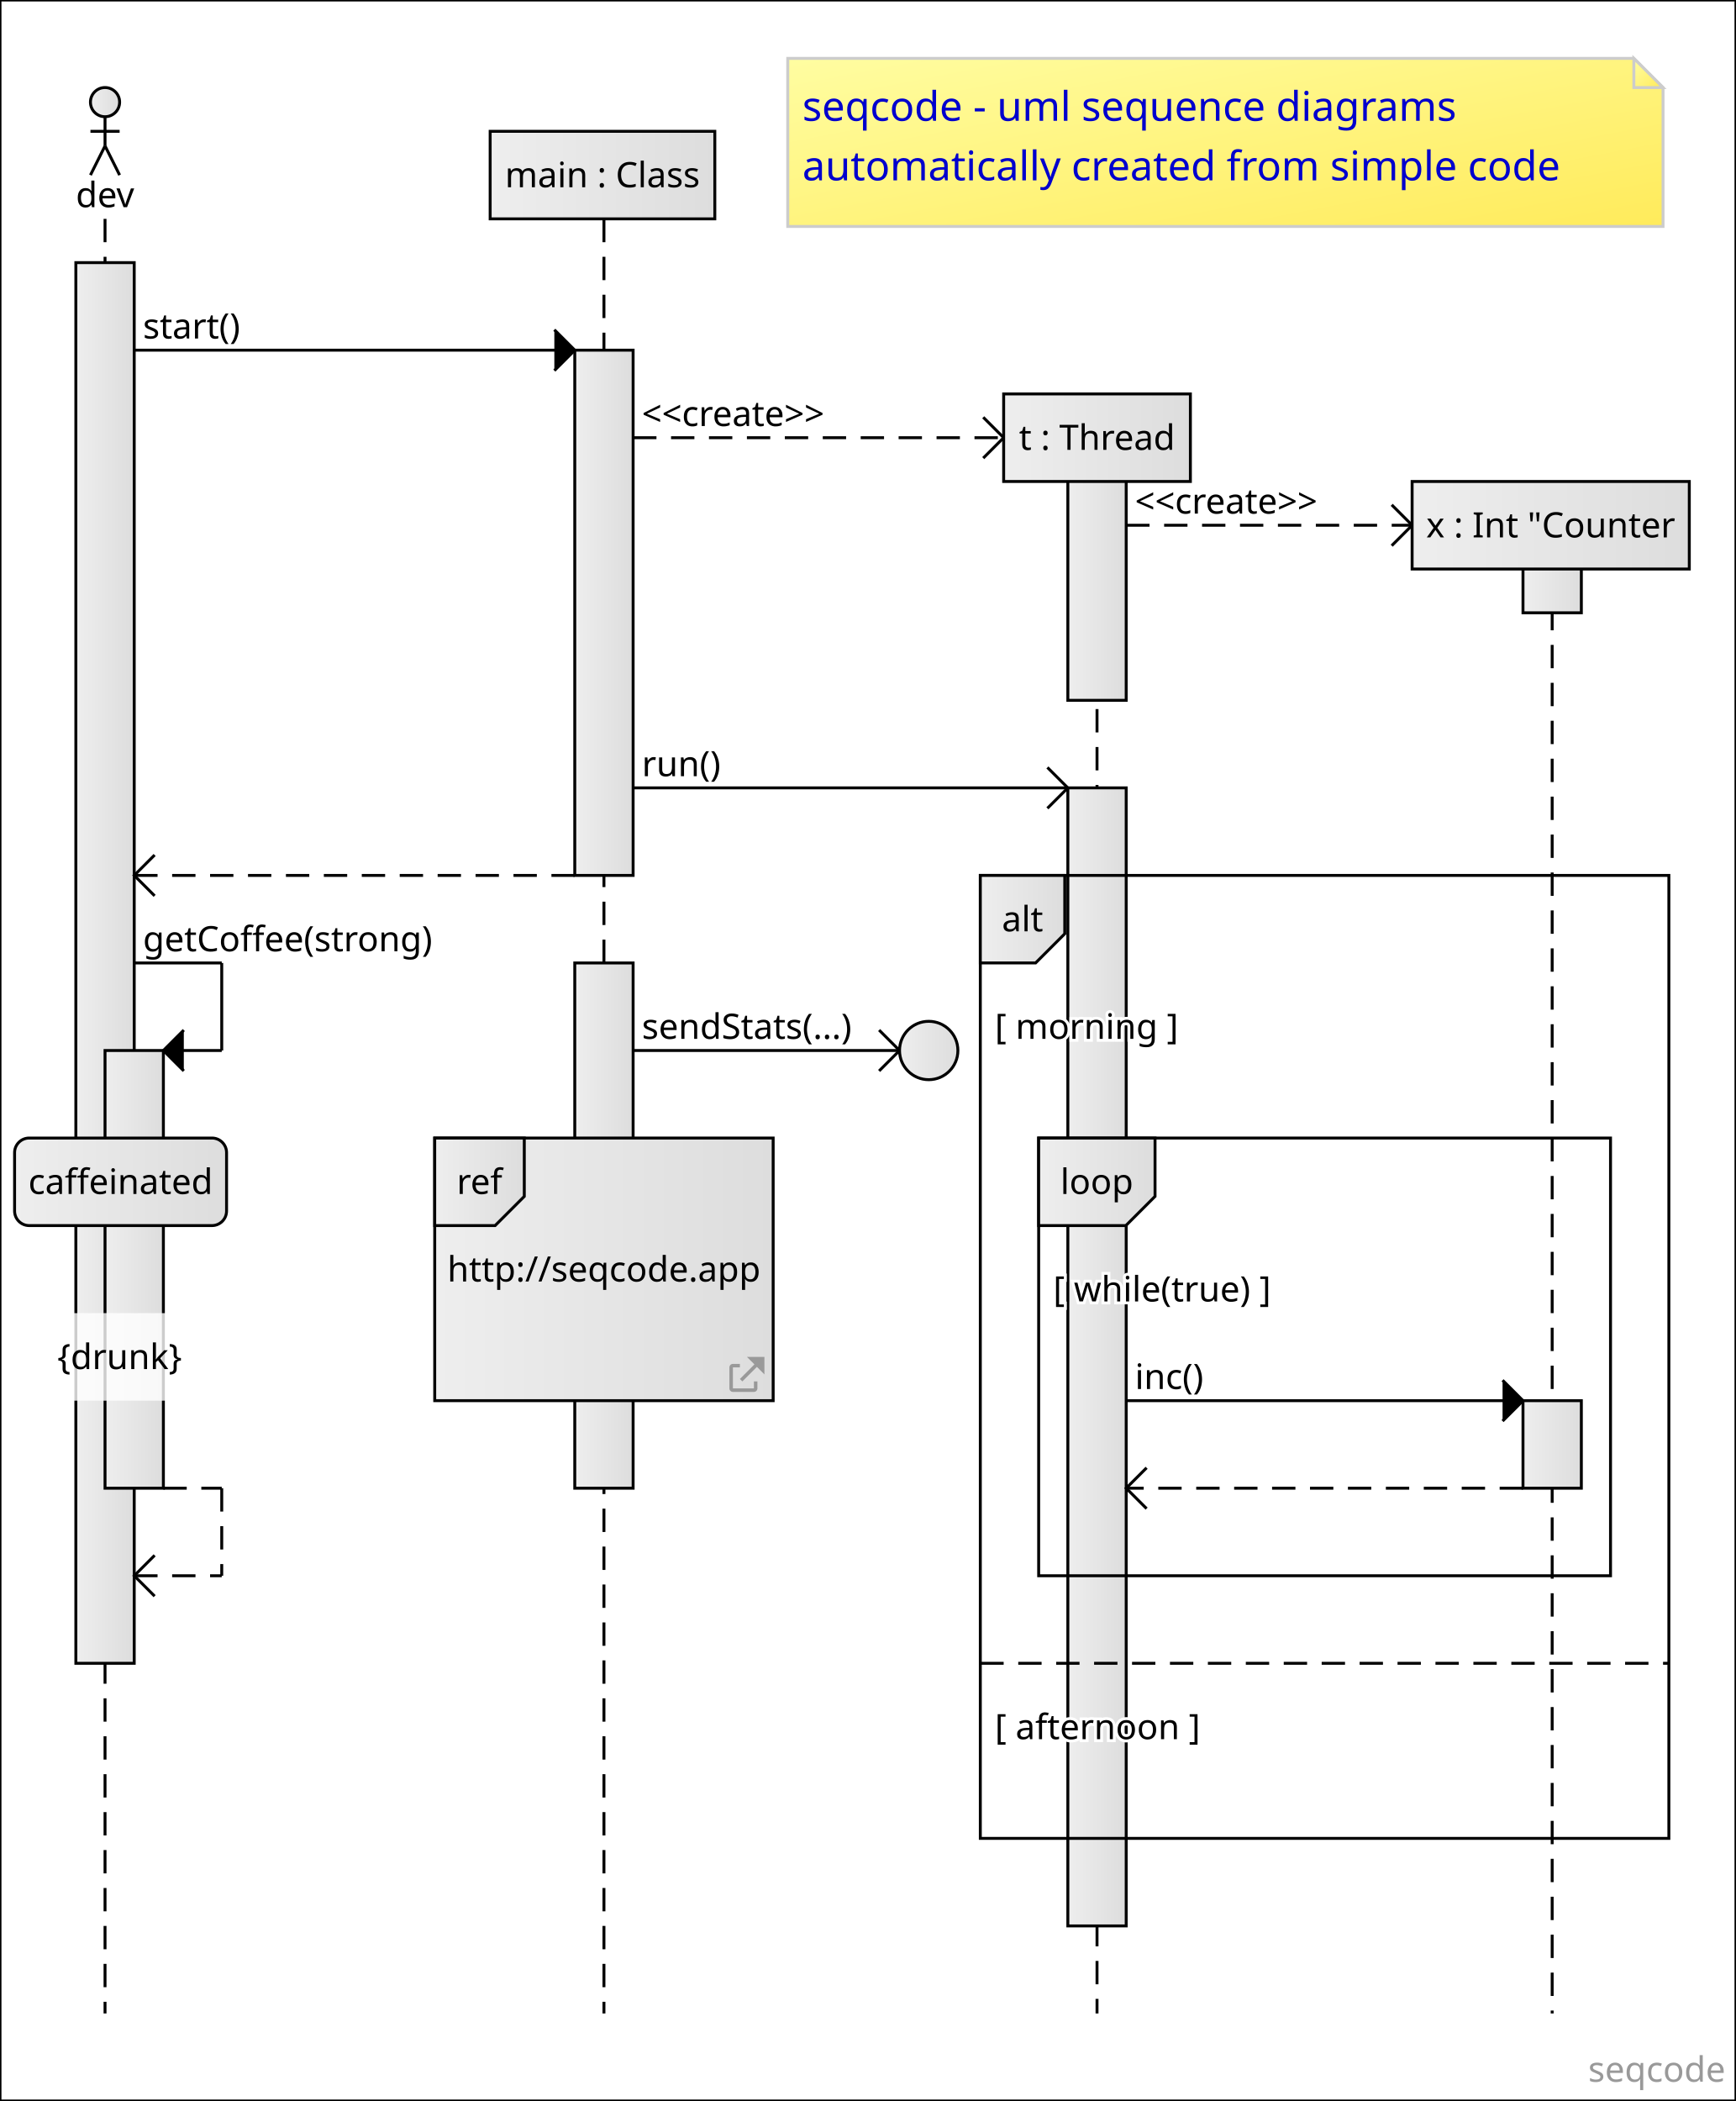
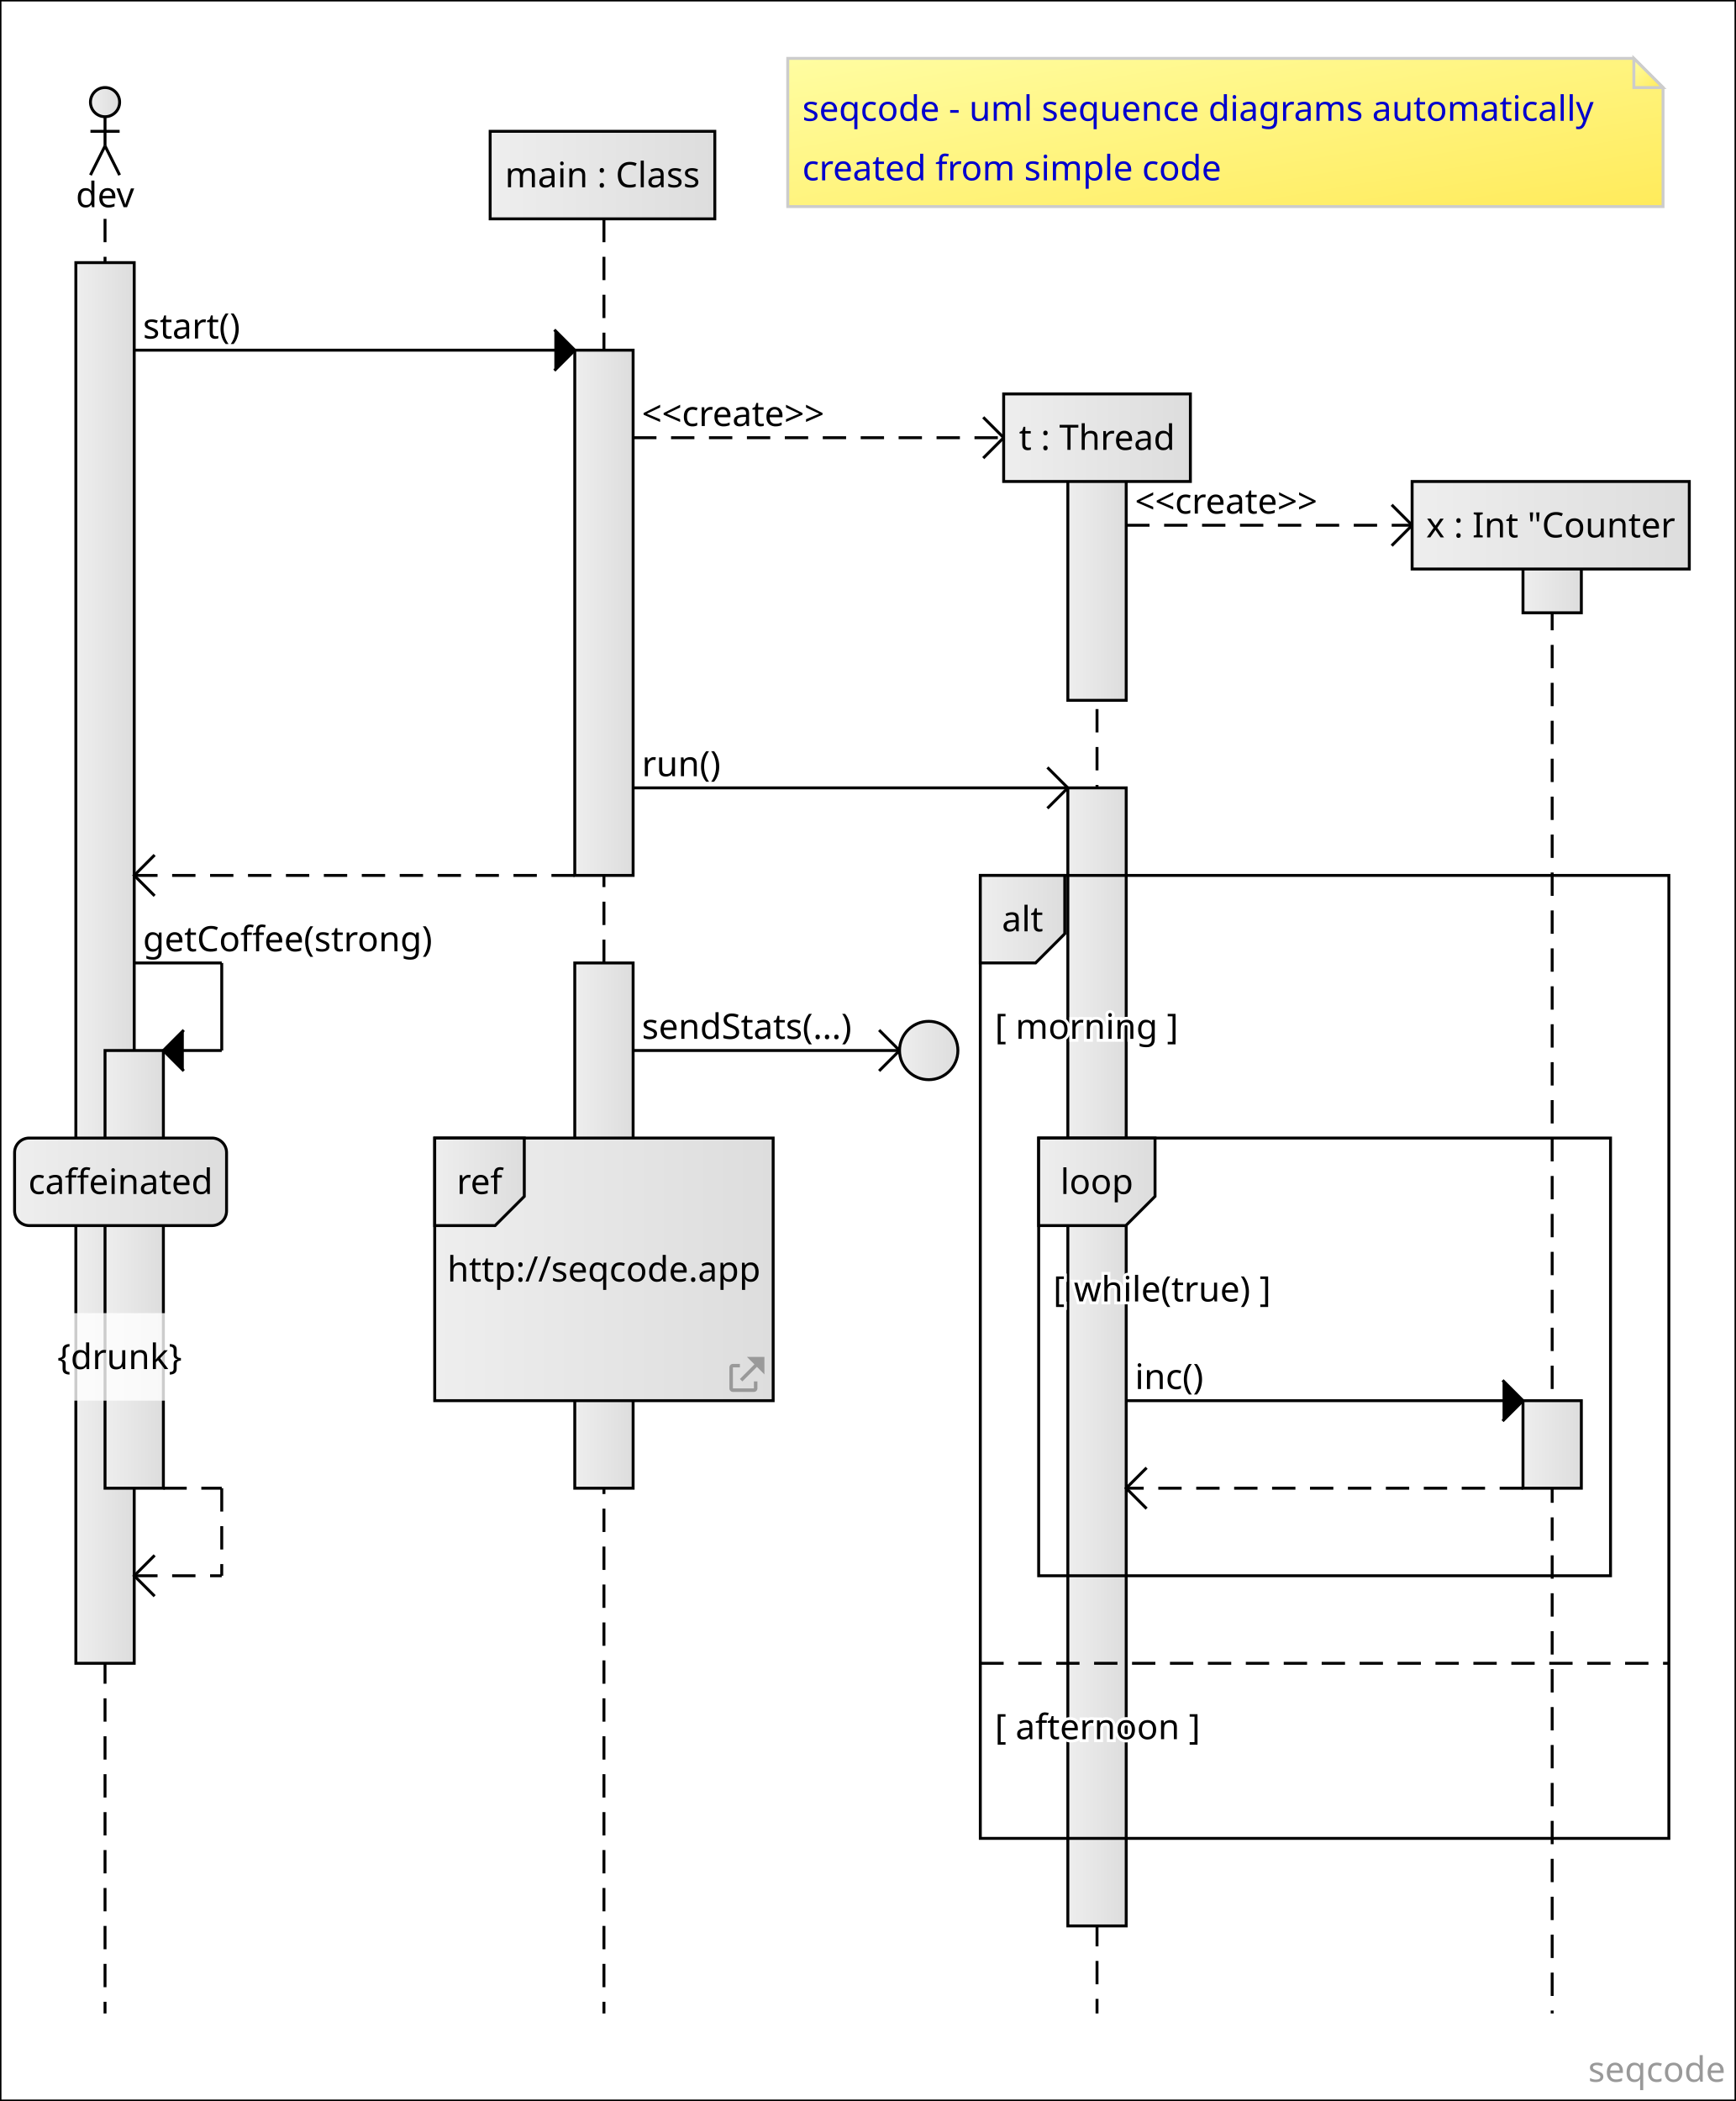
<svg xmlns="http://www.w3.org/2000/svg" version="1.1" width="595" height="720" viewBox="0 0 595 720">
  <defs>
    <linearGradient id="SvgjsLinearGradient1006">
      <stop stop-color="#eeeeee" offset="0" />
      <stop stop-color="#dddddd" offset="1" />
    </linearGradient>
    <linearGradient x1="0" y1="0" x2="1" y2="1" id="SvgjsLinearGradient1007">
      <stop stop-color="#fffda1" offset="0" />
      <stop stop-color="#ffeb5b" offset="1" />
    </linearGradient>
    <text id="seqcode">
# actor, boundary, control, entity have special icons
dev:actor
main:Class

main.start() {

  t:Thread
  t.create() {

    x: "Int \"Counter" # long name in quotes, escaped quote
    x.create()
  }
  # . is a call (synchronous)
  # &gt; is a message (asynchronous)
  t &gt; run() {
  
    # alt, par, strict and seq create frames with multiple sections
    alt(morning) {
  
      # loop, opt, critical, ignore, consider, assert, neg and break create frames
      loop(while(true\)) { # parameters end on closing bracket, escaped bracket
        x.inc()
      }
    }
    alt(afternoon) {}
  }

  # later is used to perform actions after, outside of the normal flow
  later() {

    # self messages with no body can be +found or -lost
    -sendStats(...)
    ref( http://seqcode.app | http://seqcode.app )
  }
}

getCoffee( strong ) {

  # invariant labels also supported
  state(caffeinated)

  invariant(drunk)
}

# notes are of the form note(x,y,width,message)
note(270,20,300,seqcode - uml sequence diagrams automatically created from simple code)
</text>
  </defs>
  <rect width="595" height="720" fill="white" stroke-width="1" stroke="black" />
  <a href="https://seqcode.app" target="_blank">
    <text text-anchor="end" font-size="12" font-weight="100" font-family="sans-serif" fill="#999999" x="591.4" y="713.4">seqcode </text>
  </a>
  <line x1="36" y1="75" x2="36" y2="690" stroke-dasharray="8 5" stroke-width="1" stroke="black" />
  <line x1="207" y1="75" x2="207" y2="690" stroke-dasharray="8 5" stroke-width="1" stroke="black" />
  <line x1="376" y1="165" x2="376" y2="690" stroke-dasharray="8 5" stroke-width="1" stroke="black" />
  <line x1="532" y1="195" x2="532" y2="690" stroke-dasharray="8 5" stroke-width="1" stroke="black" />
  <g transform="matrix(1,0,0,1,0,0)">
    <rect width="20" height="480" x="26" y="90" fill="url(#SvgjsLinearGradient1006)" stroke-width="1" stroke="black" />
  </g>
  <g transform="matrix(1,0,0,1,0,0)">
    <rect width="20" height="150" x="36" y="360" fill="url(#SvgjsLinearGradient1006)" stroke-width="1" stroke="black" />
  </g>
  <g transform="matrix(1,0,0,1,0,0)">
    <rect width="20" height="180" x="197" y="120" fill="url(#SvgjsLinearGradient1006)" stroke-width="1" stroke="black" />
  </g>
  <g transform="matrix(1,0,0,1,0,0)">
    <rect width="20" height="180" x="197" y="330" fill="url(#SvgjsLinearGradient1006)" stroke-width="1" stroke="black" />
  </g>
  <g transform="matrix(1,0,0,1,0,0)">
    <rect width="20" height="90" x="366" y="150" fill="url(#SvgjsLinearGradient1006)" stroke-width="1" stroke="black" />
  </g>
  <g transform="matrix(1,0,0,1,0,0)">
    <rect width="20" height="390" x="366" y="270" fill="url(#SvgjsLinearGradient1006)" stroke-width="1" stroke="black" />
  </g>
  <g transform="matrix(1,0,0,1,0,0)">
    <rect width="20" height="30" x="522" y="180" fill="url(#SvgjsLinearGradient1006)" stroke-width="1" stroke="black" />
  </g>
  <g transform="matrix(1,0,0,1,0,0)">
    <rect width="20" height="30" x="522" y="480" fill="url(#SvgjsLinearGradient1006)" stroke-width="1" stroke="black" />
  </g>
  <line x1="46" y1="120" x2="197" y2="120" stroke-width="1" stroke="black" />
  <g>
    <text text-anchor="start" font-size="12" font-weight="100" font-family="sans-serif" stroke-width="2" stroke="white" x="49" y="116">start()</text>
    <text text-anchor="start" font-size="12" font-weight="100" font-family="sans-serif" fill="black" x="49" y="116">start()</text>
  </g>
  <polyline points="190,113 197,120 190,127" fill="black" stroke-width="1" stroke="black" />
  <line x1="217" y1="150" x2="344" y2="150" stroke-dasharray="8 5" stroke-width="1" stroke="black" />
  <g>
    <text text-anchor="start" font-size="12" font-weight="100" font-family="sans-serif" stroke-width="2" stroke="white" x="220" y="146">&lt;&lt;create&gt;&gt;</text>
    <text text-anchor="start" font-size="12" font-weight="100" font-family="sans-serif" fill="black" x="220" y="146">&lt;&lt;create&gt;&gt;</text>
  </g>
  <polyline points="337,143 344,150 337,157" fill="transparent" stroke-width="1" stroke="black" />
  <line x1="386" y1="180" x2="484" y2="180" stroke-dasharray="8 5" stroke-width="1" stroke="black" />
  <g>
    <text text-anchor="start" font-size="12" font-weight="100" font-family="sans-serif" stroke-width="2" stroke="white" x="389" y="176">&lt;&lt;create&gt;&gt;</text>
    <text text-anchor="start" font-size="12" font-weight="100" font-family="sans-serif" fill="black" x="389" y="176">&lt;&lt;create&gt;&gt;</text>
  </g>
  <polyline points="477,173 484,180 477,187" fill="transparent" stroke-width="1" stroke="black" />
  <line x1="217" y1="270" x2="366" y2="270" stroke-width="1" stroke="black" />
  <g>
    <text text-anchor="start" font-size="12" font-weight="100" font-family="sans-serif" stroke-width="2" stroke="white" x="220" y="266">run()</text>
    <text text-anchor="start" font-size="12" font-weight="100" font-family="sans-serif" fill="black" x="220" y="266">run()</text>
  </g>
  <polyline points="359,263 366,270 359,277" fill="transparent" stroke-width="1" stroke="black" />
  <line x1="197" y1="300" x2="46" y2="300" stroke-dasharray="8 5" stroke-width="1" stroke="black" />
  <g>
    <text text-anchor="end" font-size="12" font-weight="100" font-family="sans-serif" stroke-width="2" stroke="white" x="194" y="296" />
    <text text-anchor="end" font-size="12" font-weight="100" font-family="sans-serif" fill="black" x="194" y="296" />
  </g>
  <polyline points="53,293 46,300 53,307" fill="transparent" stroke-width="1" stroke="black" />
  <line x1="386" y1="480" x2="522" y2="480" stroke-width="1" stroke="black" />
  <g>
    <text text-anchor="start" font-size="12" font-weight="100" font-family="sans-serif" stroke-width="2" stroke="white" x="389" y="476">inc()</text>
    <text text-anchor="start" font-size="12" font-weight="100" font-family="sans-serif" fill="black" x="389" y="476">inc()</text>
  </g>
  <polyline points="515,473 522,480 515,487" fill="black" stroke-width="1" stroke="black" />
  <line x1="522" y1="510" x2="386" y2="510" stroke-dasharray="8 5" stroke-width="1" stroke="black" />
  <g>
    <text text-anchor="end" font-size="12" font-weight="100" font-family="sans-serif" stroke-width="2" stroke="white" x="519" y="506" />
    <text text-anchor="end" font-size="12" font-weight="100" font-family="sans-serif" fill="black" x="519" y="506" />
  </g>
  <polyline points="393,503 386,510 393,517" fill="transparent" stroke-width="1" stroke="black" />
  <line x1="217" y1="360" x2="308.314" y2="360" stroke-width="1" stroke="black" />
  <g>
    <text text-anchor="start" font-size="12" font-weight="100" font-family="sans-serif" stroke-width="2" stroke="white" x="220" y="356">sendStats(...)</text>
    <text text-anchor="start" font-size="12" font-weight="100" font-family="sans-serif" fill="black" x="220" y="356">sendStats(...)</text>
  </g>
  <polyline points="301.314,353 308.314,360 301.314,367" fill="transparent" stroke-width="1" stroke="black" />
  <circle r="10" cx="318.314" cy="360" fill="url(#SvgjsLinearGradient1006)" stroke-width="1" stroke="black" />
  <g>
    <text text-anchor="start" font-size="12" font-weight="100" font-family="sans-serif" stroke-width="2" stroke="white" x="49" y="326">getCoffee(strong)</text>
    <text text-anchor="start" font-size="12" font-weight="100" font-family="sans-serif" fill="black" x="49" y="326">getCoffee(strong)</text>
  </g>
  <line x1="46" y1="330" x2="76" y2="330" stroke-width="1" stroke="black" />
  <line x1="76" y1="330" x2="76" y2="360" stroke-width="1" stroke="black" />
  <line x1="56" y1="360" x2="76" y2="360" stroke-width="1" stroke="black" />
  <polyline points="63,353 56,360 63,367" fill="black" stroke-width="1" stroke="black" />
  <g>
    <text text-anchor="start" font-size="12" font-weight="100" font-family="sans-serif" stroke-width="2" stroke="white" x="59" y="536" />
    <text text-anchor="start" font-size="12" font-weight="100" font-family="sans-serif" fill="black" x="59" y="536" />
  </g>
  <line x1="56" y1="510" x2="76" y2="510" stroke-dasharray="8 5" stroke-width="1" stroke="black" />
  <line x1="76" y1="510" x2="76" y2="540" stroke-dasharray="8 5" stroke-width="1" stroke="black" />
  <line x1="46" y1="540" x2="76" y2="540" stroke-dasharray="8 5" stroke-width="1" stroke="black" />
  <polyline points="53,533 46,540 53,547" fill="transparent" stroke-width="1" stroke="black" />
  <g transform="matrix(1,0,0,1,36,45)">
    <circle r="5" cx="0" cy="-10" fill="url(#SvgjsLinearGradient1006)" stroke-width="1" stroke="black" />
    <line x1="-5" y1="0" x2="5" y2="0" stroke-width="1" stroke="black" />
    <line x1="0" y1="-5" x2="0" y2="5" stroke-width="1" stroke="black" />
    <line x1="-5" y1="15" x2="0" y2="5" stroke-width="1" stroke="black" />
    <line x1="0" y1="5" x2="5" y2="15" stroke-width="1" stroke="black" />
  </g>
  <g>
    <text text-anchor="middle" font-size="12" font-weight="100" font-family="sans-serif" stroke-width="2" stroke="white" x="36" y="71">dev</text>
    <text text-anchor="middle" font-size="12" font-weight="100" font-family="sans-serif" fill="black" x="36" y="71">dev</text>
  </g>
  <g transform="matrix(1,0,0,1,0,0)">
    <rect width="77" height="30" x="168" y="45" fill="url(#SvgjsLinearGradient1006)" stroke-width="1" stroke="black" />
    <text x="206.5" y="60" dominant-baseline="middle" text-anchor="middle" font-size="12" font-weight="100" font-family="sans-serif" fill="black">main : Class</text>
  </g>
  <g transform="matrix(1,0,0,1,0,0)">
    <rect width="64" height="30" x="344" y="135" fill="url(#SvgjsLinearGradient1006)" stroke-width="1" stroke="black" />
    <text x="376" y="150" dominant-baseline="middle" text-anchor="middle" font-size="12" font-weight="100" font-family="sans-serif" fill="black">t : Thread</text>
  </g>
  <g transform="matrix(1,0,0,1,0,0)">
    <rect width="95" height="30" x="484" y="165" fill="url(#SvgjsLinearGradient1006)" stroke-width="1" stroke="black" />
    <text x="531.5" y="180" dominant-baseline="middle" text-anchor="middle" font-size="12" font-weight="100" font-family="sans-serif" fill="black">x : Int "Counter</text>
  </g>
  <a href="#" target="" transform="matrix(1,0,0,1,0,0)">
    <rect width="116" height="90" x="149" y="390" fill="url(#SvgjsLinearGradient1006)" stroke-width="1" stroke="black" />
    <text x="207" y="435" dominant-baseline="middle" text-anchor="middle" font-size="12" font-weight="100" font-family="sans-serif" fill="black">http://seqcode.app</text>
    <path d="M256 465H262V471L259.432 468.42L254.44 473.4L253.6 472.56L258.58 467.568ZM251.2 467.4H253.6V468.6H251.2V475.8H258.4V473.4H259.6V475.8A1.2 1.2 0 0 1 258.4 477H251.2A1.2 1.2 0 0 1 250 475.8V468.6A1.2 1.2 0 0 1 251.2 467.4 " fill="#999999" />
  </a>
  <g transform="matrix(1,0,0,1,0,0)">
    <polygon points="149,390 149,420 169.697,420 179.697,410 179.697,390" fill="url(#SvgjsLinearGradient1006)" stroke-width="1" stroke="black" />
    <text x="164.349" y="405" dominant-baseline="middle" text-anchor="middle" font-size="12" font-weight="100" font-family="sans-serif" fill="black">ref</text>
  </g>
  <g transform="matrix(1,0,0,1,0,0)">
    <rect width="72.654" height="30" x="5" y="390" rx="5" ry="5" fill="url(#SvgjsLinearGradient1006)" stroke-width="1" stroke="black" />
    <text x="41.327" y="405" dominant-baseline="middle" text-anchor="middle" font-size="12" font-weight="100" font-family="sans-serif" fill="black">caffeinated</text>
  </g>
  <g transform="matrix(1,0,0,1,0,0)">
    <rect width="50" height="30" x="16" y="450" fill="rgba(255,255,255,0.8)" />
    <text x="41" y="465" dominant-baseline="middle" text-anchor="middle" font-size="12" font-weight="100" font-family="sans-serif" fill="black">{drunk}</text>
  </g>
  <rect width="236" height="330" x="336" y="300" fill="transparent" stroke-width="1" stroke="black" />
  <g>
    <text text-anchor="start" font-size="12" font-weight="100" font-family="sans-serif" stroke-width="2" stroke="white" x="341" y="356">[ morning ]</text>
    <text text-anchor="start" font-size="12" font-weight="100" font-family="sans-serif" fill="black" x="341" y="356">[ morning ]</text>
  </g>
  <g>
    <text text-anchor="start" font-size="12" font-weight="100" font-family="sans-serif" stroke-width="2" stroke="white" x="341" y="596">[ afternoon ]</text>
    <text text-anchor="start" font-size="12" font-weight="100" font-family="sans-serif" fill="black" x="341" y="596">[ afternoon ]</text>
  </g>
  <line x1="336" y1="570" x2="572" y2="570" stroke-dasharray="8 5" stroke-width="1" stroke="black" />
  <g transform="matrix(1,0,0,1,0,0)">
    <polygon points="336,300 336,330 354.945,330 364.945,320 364.945,300" fill="url(#SvgjsLinearGradient1006)" stroke-width="1" stroke="black" />
    <text x="350.473" y="315" dominant-baseline="middle" text-anchor="middle" font-size="12" font-weight="100" font-family="sans-serif" fill="black">alt</text>
  </g>
  <rect width="196" height="150" x="356" y="390" fill="transparent" stroke-width="1" stroke="black" />
  <g transform="matrix(1,0,0,1,0,0)">
    <polygon points="356,390 356,420 385.885,420 395.885,410 395.885,390" fill="url(#SvgjsLinearGradient1006)" stroke-width="1" stroke="black" />
    <text x="375.942" y="405" dominant-baseline="middle" text-anchor="middle" font-size="12" font-weight="100" font-family="sans-serif" fill="black">loop</text>
  </g>
  <g>
    <text text-anchor="start" font-size="12" font-weight="100" font-family="sans-serif" stroke-width="2" stroke="white" x="361" y="446">[ while(true) ]</text>
    <text text-anchor="start" font-size="12" font-weight="100" font-family="sans-serif" fill="black" x="361" y="446">[ while(true) ]</text>
  </g>
  <g class="note">
-     <polygon points="270,20 270,77.6 570,77.6 570,30 560,20" fill="url(#SvgjsLinearGradient1007)" stroke-width="1" stroke="#cccccc" />
+     <polygon points="270,20 270,70.8 570,70.8 570,30 560,20" fill="url(#SvgjsLinearGradient1007)" stroke-width="1" stroke="#cccccc" />
    <polygon points="570,30 560,20 560,30" fill="url(#SvgjsLinearGradient1007)" stroke-width="1" stroke="#cccccc" />
-     <text text-anchor="start" font-size="14" font-weight="100" font-family="verdana" fill="#0000cd" x="275" y="41.4">seqcode - uml sequence diagrams</text>
-     <text text-anchor="start" font-size="14" font-weight="100" font-family="verdana" fill="#0000cd" x="275" y="61.8">automatically created from simple code</text>
+     <text text-anchor="start" font-size="12" font-weight="100" font-family="verdana" fill="#0000cd" x="275" y="41.4">seqcode - uml sequence diagrams automatically</text>
+     <text text-anchor="start" font-size="12" font-weight="100" font-family="verdana" fill="#0000cd" x="275" y="61.8">created from simple code</text>
  </g>
</svg>
